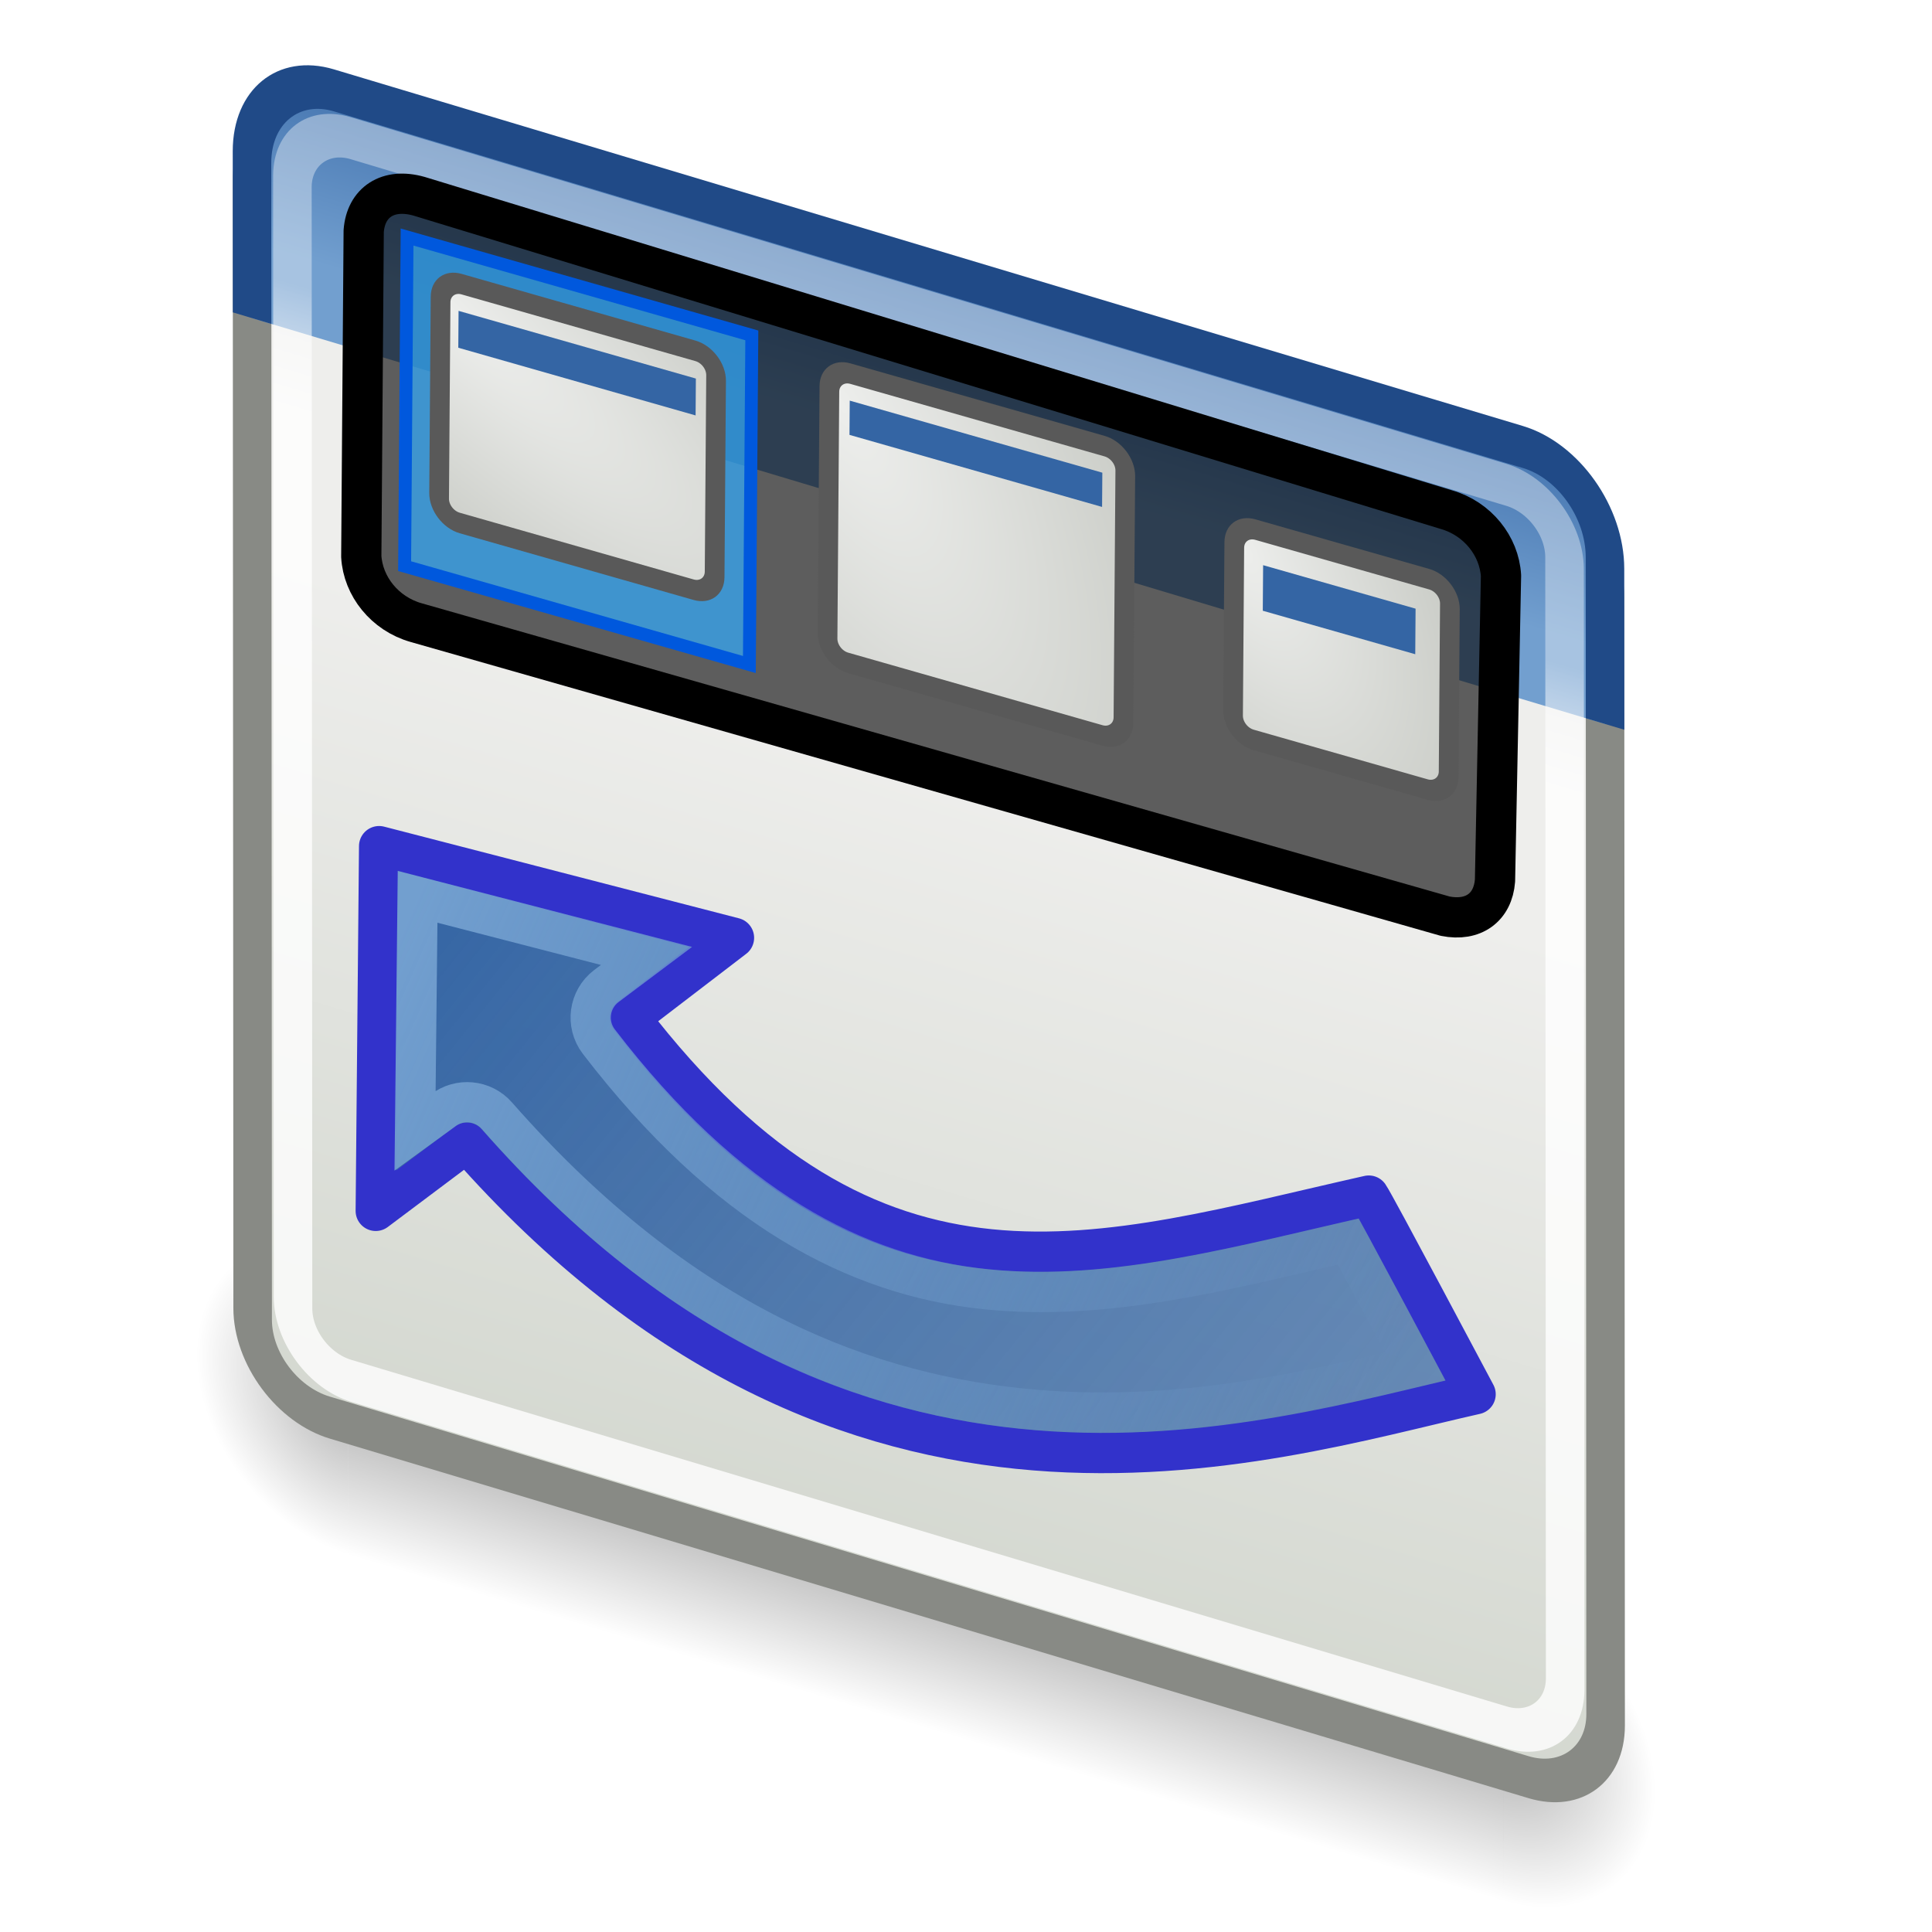
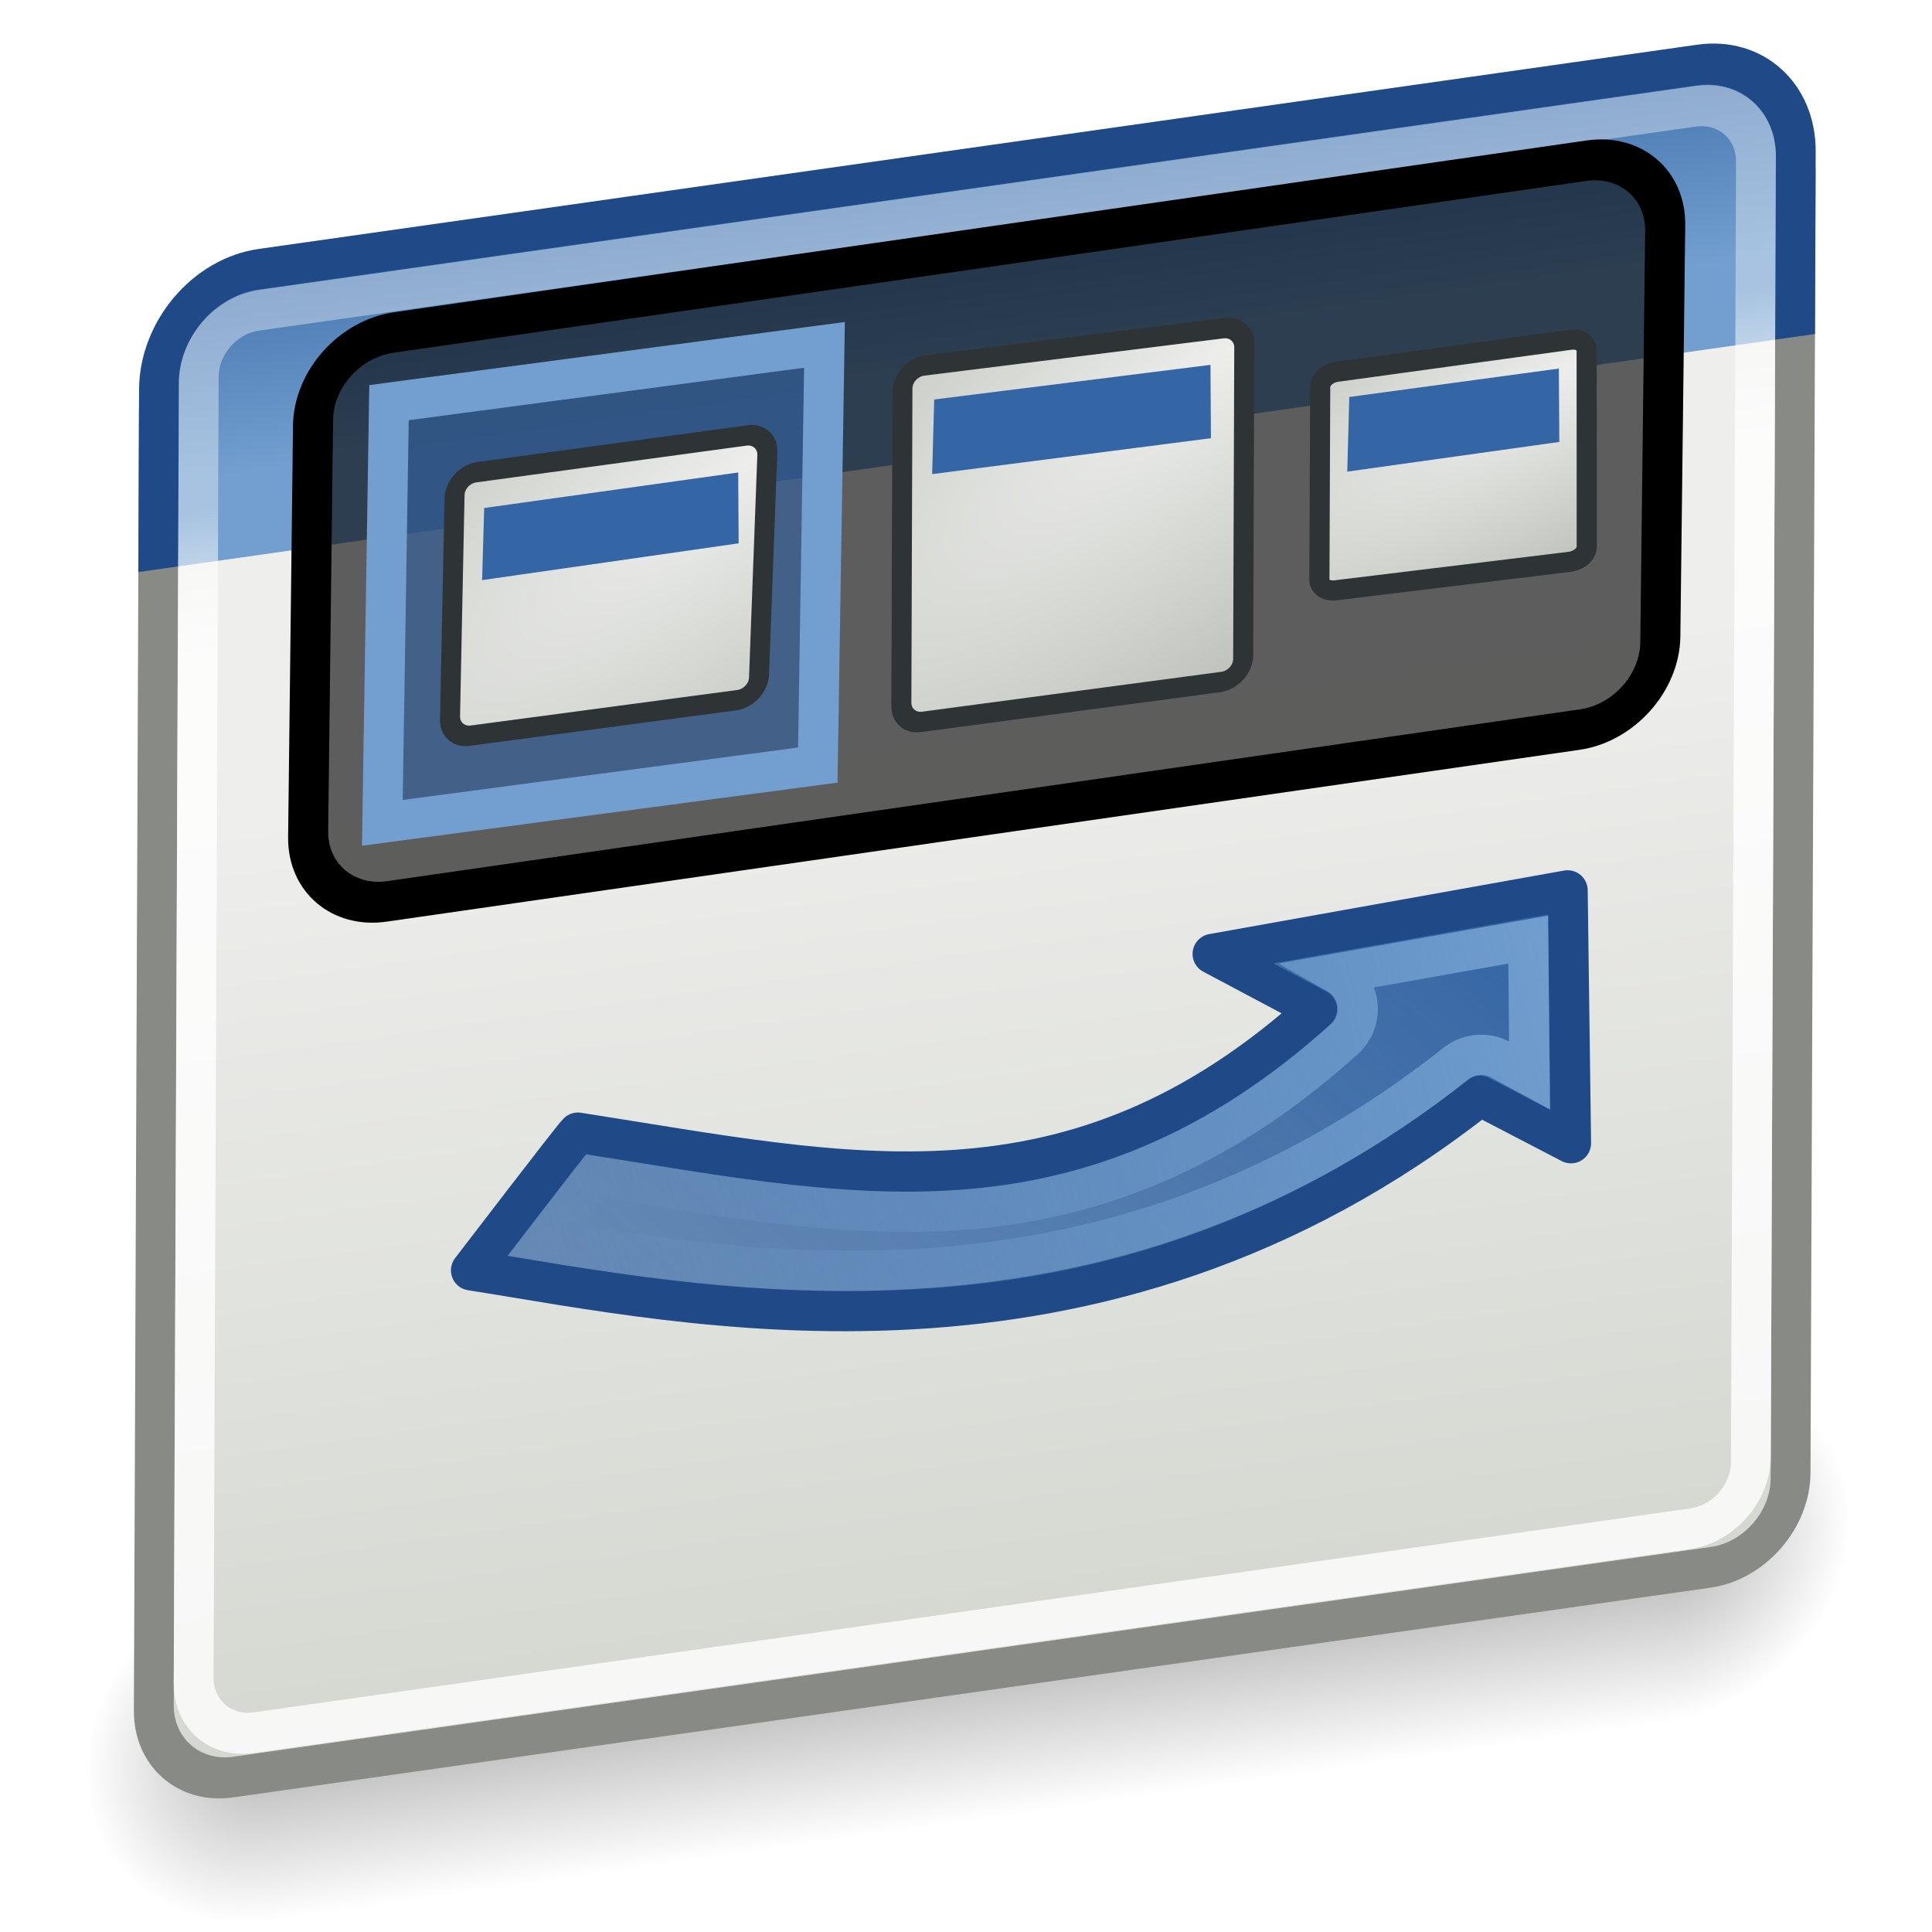
<svg xmlns="http://www.w3.org/2000/svg" xmlns:xlink="http://www.w3.org/1999/xlink" width="48px" height="48px" id="svg11300">
  <defs id="defs3">
-     <linearGradient id="linearGradient4114">
-       <stop style="stop-color:#729fcf;stop-opacity:1;" offset="0" id="stop4116" />
-       <stop style="stop-color:#729fcf;stop-opacity:0;" offset="1" id="stop4118" />
+     <linearGradient id="linearGradient7318">
+       <stop style="stop-color:#729fcf;stop-opacity:1;" offset="0" id="stop7320" />
+       <stop style="stop-color:#729fcf;stop-opacity:0;" offset="1" id="stop7322" />
    </linearGradient>
    <linearGradient id="linearGradient47870">
      <stop id="stop47872" offset="0" style="stop-color:#000000;stop-opacity:0" />
      <stop id="stop47878" offset="0.5" style="stop-color:#000000;stop-opacity:1" />
      <stop id="stop47874" offset="1" style="stop-color:#000000;stop-opacity:0" />
    </linearGradient>
    <linearGradient id="linearGradient51765">
      <stop id="stop51767" offset="0" style="stop-color:#000000;stop-opacity:1" />
      <stop id="stop51769" offset="1" style="stop-color:#000000;stop-opacity:0" />
    </linearGradient>
    <linearGradient id="linearGradient2781">
      <stop id="stop2783" offset="0" style="stop-color:#d3d7cf;stop-opacity:1" />
      <stop id="stop2785" offset="1" style="stop-color:#eeeeec;stop-opacity:1" />
    </linearGradient>
    <linearGradient id="linearGradient3674">
      <stop id="stop3676" offset="0" style="stop-color:#3465a4;stop-opacity:1" />
      <stop id="stop3678" offset="1" style="stop-color:#729fcf;stop-opacity:1;" />
    </linearGradient>
    <linearGradient id="linearGradient3690">
      <stop id="stop3692" offset="0" style="stop-color:white;stop-opacity:1;" />
      <stop id="stop3694" offset="1" style="stop-color:white;stop-opacity:0.469" />
    </linearGradient>
-     <linearGradient xlink:href="#linearGradient47870" id="linearGradient2282" gradientUnits="userSpaceOnUse" gradientTransform="matrix(0.9788196,0,0,0.7154223,-8.500802,52.11272)" x1="32.085" y1="-14.402" x2="32.085" y2="-5.563" />
-     <radialGradient xlink:href="#linearGradient51765" id="radialGradient2284" gradientUnits="userSpaceOnUse" gradientTransform="matrix(1.957639,-8.146468e-7,6.6614241e-7,1.456579,-59.01756,62.73807)" cx="51.438" cy="-12.203" fx="51.438" fy="-12.203" r="2.172" />
-     <radialGradient xlink:href="#linearGradient51765" id="radialGradient2286" gradientUnits="userSpaceOnUse" gradientTransform="matrix(-1.957639,-9.2540676e-8,-1.2888861e-7,1.456579,110.0178,62.73803)" cx="51.438" cy="-12.203" fx="51.438" fy="-12.203" r="2.172" />
-     <linearGradient xlink:href="#linearGradient3690" id="linearGradient2289" gradientUnits="userSpaceOnUse" gradientTransform="matrix(1.260542,0,0,1.205855,-7.473393,-4.945944)" x1="9.5" y1="16.264" x2="9.5" y2="13.409" />
-     <linearGradient xlink:href="#linearGradient3674" id="linearGradient2292" gradientUnits="userSpaceOnUse" gradientTransform="matrix(1.244631,0,0,1.270795,-7.074154,-5.301762)" x1="23.069" y1="6.799" x2="23.069" y2="12.403" />
-     <linearGradient xlink:href="#linearGradient2781" id="linearGradient2295" gradientUnits="userSpaceOnUse" gradientTransform="matrix(1.244631,0,0,1.176776,-7.074154,-3.982654)" x1="24.926" y1="40" x2="24.926" y2="19.539" />
+     <linearGradient xlink:href="#linearGradient47870" id="linearGradient2262" gradientUnits="userSpaceOnUse" gradientTransform="matrix(0.9788196,0,0,0.7154223,-8.500802,52.11272)" x1="32.085" y1="-14.402" x2="32.085" y2="-5.563" />
+     <radialGradient xlink:href="#linearGradient51765" id="radialGradient2264" gradientUnits="userSpaceOnUse" gradientTransform="matrix(1.957639,-8.146468e-7,6.6614241e-7,1.456579,-59.01756,62.73807)" cx="51.438" cy="-12.203" fx="51.438" fy="-12.203" r="2.172" />
+     <radialGradient xlink:href="#linearGradient51765" id="radialGradient2266" gradientUnits="userSpaceOnUse" gradientTransform="matrix(-1.957639,-9.2540676e-8,-1.2888861e-7,1.456579,110.0178,62.73803)" cx="51.438" cy="-12.203" fx="51.438" fy="-12.203" r="2.172" />
+     <linearGradient xlink:href="#linearGradient2781" id="linearGradient2268" gradientUnits="userSpaceOnUse" gradientTransform="matrix(1.244631,0,0,1.176776,-7.074154,-3.982654)" x1="24.926" y1="40" x2="24.926" y2="19.539" />
+     <linearGradient xlink:href="#linearGradient3674" id="linearGradient2270" gradientUnits="userSpaceOnUse" gradientTransform="matrix(1.244631,0,0,1.270795,-7.074154,-5.301762)" x1="23.069" y1="6.799" x2="23.069" y2="12.403" />
+     <linearGradient xlink:href="#linearGradient3690" id="linearGradient2272" gradientUnits="userSpaceOnUse" gradientTransform="matrix(1.260542,0,0,1.205855,-7.473393,-4.945944)" x1="9.5" y1="16.264" x2="9.5" y2="13.409" />
+     <linearGradient id="linearGradient8440">
+       <stop style="stop-color:#edeeec;stop-opacity:1;" offset="0" id="stop8442" />
+       <stop style="stop-color:#babdb6;stop-opacity:1;" offset="1" id="stop8444" />
+     </linearGradient>
    <linearGradient id="linearGradient8553">
-       <stop id="stop8555" offset="0" style="stop-color:#3465a4;stop-opacity:0.706;" />
-       <stop style="stop-color:#3465a4;stop-opacity:0.835;" offset="0.5" id="stop8559" />
-       <stop id="stop8557" offset="1" style="stop-color:#3465a4;stop-opacity:1;" />
+       <stop style="stop-color:#3465a4;stop-opacity:0.706;" offset="0" id="stop8555" />
+       <stop id="stop8559" offset="0.5" style="stop-color:#3465a4;stop-opacity:0.835;" />
+       <stop style="stop-color:#3465a4;stop-opacity:1;" offset="1" id="stop8557" />
    </linearGradient>
-     <linearGradient id="linearGradient8440">
-       <stop id="stop8442" offset="0" style="stop-color:#edeeec;stop-opacity:1;" />
-       <stop id="stop8444" offset="1" style="stop-color:#babdb6;stop-opacity:1;" />
-     </linearGradient>
-     <linearGradient xlink:href="#linearGradient8553" id="linearGradient2350" gradientUnits="userSpaceOnUse" gradientTransform="matrix(-0.7489158,2.7665054e-2,-0.2120152,-0.714025,48.88966,48.718)" x1="17.253" y1="14.878" x2="40.129" y2="39.725" />
-     <linearGradient xlink:href="#linearGradient4114" id="linearGradient4120" x1="10.438" y1="22.062" x2="35.125" y2="32.938" gradientUnits="userSpaceOnUse" />
-     <radialGradient xlink:href="#linearGradient8440" id="radialGradient4520" gradientUnits="userSpaceOnUse" gradientTransform="matrix(0.8202327,8.149437,-7.049365,-3.955851,2066.345,-2096.66)" cx="422.427" cy="339.19" fx="422.427" fy="339.19" r="1.899" />
-     <radialGradient xlink:href="#linearGradient8440" id="radialGradient4526" gradientUnits="userSpaceOnUse" gradientTransform="matrix(0.7158241,4.750079,-10.14344,-4.794952,3149.869,-375.682)" cx="422.427" cy="339.19" fx="422.427" fy="339.19" r="1.899" />
-     <radialGradient xlink:href="#linearGradient8440" id="radialGradient4530" gradientUnits="userSpaceOnUse" gradientTransform="matrix(0.6346222,5.27347,-4.51639,-1.599045,1295.979,-1680.407)" cx="422.427" cy="339.19" fx="422.427" fy="339.19" r="1.899" />
+     <linearGradient xlink:href="#linearGradient8553" id="linearGradient6889" gradientUnits="userSpaceOnUse" gradientTransform="matrix(0.7489158,1.9179097e-2,0.2120152,-0.4950055,-0.52481,41.32146)" x1="17.253" y1="14.878" x2="40.129" y2="39.725" />
+     <radialGradient xlink:href="#linearGradient8440" id="radialGradient6901" gradientUnits="userSpaceOnUse" gradientTransform="matrix(0.7820854,5.237895,-11.08238,-5.287375,3409.458,-404.7387)" cx="422.427" cy="339.19" fx="422.427" fy="339.19" r="1.899" />
+     <radialGradient xlink:href="#linearGradient8440" id="radialGradient6917" gradientUnits="userSpaceOnUse" gradientTransform="matrix(0.7820854,5.237895,-11.08238,-5.287376,3397.445,-405.5518)" cx="422.427" cy="339.19" fx="422.427" fy="339.19" r="1.899" />
+     <radialGradient xlink:href="#linearGradient8440" id="radialGradient6929" gradientUnits="userSpaceOnUse" gradientTransform="matrix(-0.6850963,3.231959,8.612469,-4.252089,-2592.734,86.08107)" cx="422.427" cy="339.19" fx="422.427" fy="339.19" r="1.899" />
+     <linearGradient xlink:href="#linearGradient7318" id="linearGradient7324" x1="38.938" y1="22.281" x2="12.969" y2="29.781" gradientUnits="userSpaceOnUse" />
+     <linearGradient xlink:href="#linearGradient7318" id="linearGradient7328" gradientUnits="userSpaceOnUse" x1="38.938" y1="22.281" x2="12.969" y2="29.781" />
  </defs>
  <g id="layer1">
-     <g id="g2328" transform="matrix(0.818401,0.24549,4.9290772e-4,0.8921868,3.38863,-4.13333)">
+     <g id="g2253" transform="matrix(0.9900701,-0.1405747,-3.9645589e-3,1.010592,0.5117694,1.974758)">
      <g id="g54724" transform="matrix(1.084207,0,0,1.36184,-3.702941,-19.37857)">
-         <rect id="rect46899" style="opacity:0.3;fill:url(#linearGradient2282);fill-opacity:1;fill-rule:evenodd;stroke:none;stroke-width:1.024;stroke-linecap:butt;stroke-linejoin:miter;stroke-miterlimit:4;stroke-dasharray:none;stroke-dashoffset:0;stroke-opacity:1" y="41.809" x="9.322" height="6.323" width="32.357" />
-         <path id="path48849" style="opacity:0.3;fill:url(#radialGradient2284);fill-opacity:1;fill-rule:evenodd;stroke:none;stroke-width:1.024;stroke-linecap:butt;stroke-linejoin:miter;stroke-miterlimit:4;stroke-dasharray:none;stroke-dashoffset:0;stroke-opacity:1" d="M 41.678,41.8 L 41.678,48.127 C 44.022,48.103 45.93,46.705 45.93,44.974 C 45.93,43.243 44.022,41.824 41.678,41.8 z" />
-         <path id="path52742" style="opacity:0.3;fill:url(#radialGradient2286);fill-opacity:1;fill-rule:evenodd;stroke:none;stroke-width:1.024;stroke-linecap:butt;stroke-linejoin:miter;stroke-miterlimit:4;stroke-dasharray:none;stroke-dashoffset:0;stroke-opacity:1" d="M 9.322,41.8 L 9.322,48.127 C 6.978,48.103 5.07,46.705 5.07,44.974 C 5.07,43.243 6.978,41.824 9.322,41.8 z" />
+         <rect id="rect46899" style="opacity:0.3;fill:url(#linearGradient2262);fill-opacity:1;fill-rule:evenodd;stroke:none;stroke-width:1.024;stroke-linecap:butt;stroke-linejoin:miter;stroke-miterlimit:4;stroke-dasharray:none;stroke-dashoffset:0;stroke-opacity:1" y="41.809" x="9.322" height="6.323" width="32.357" />
+         <path id="path48849" style="opacity:0.3;fill:url(#radialGradient2264);fill-opacity:1;fill-rule:evenodd;stroke:none;stroke-width:1.024;stroke-linecap:butt;stroke-linejoin:miter;stroke-miterlimit:4;stroke-dasharray:none;stroke-dashoffset:0;stroke-opacity:1" d="M 41.678,41.8 L 41.678,48.127 C 44.022,48.103 45.93,46.705 45.93,44.974 C 45.93,43.243 44.022,41.824 41.678,41.8 z" />
+         <path id="path52742" style="opacity:0.3;fill:url(#radialGradient2266);fill-opacity:1;fill-rule:evenodd;stroke:none;stroke-width:1.024;stroke-linecap:butt;stroke-linejoin:miter;stroke-miterlimit:4;stroke-dasharray:none;stroke-dashoffset:0;stroke-opacity:1" d="M 9.322,41.8 L 9.322,48.127 C 6.978,48.103 5.07,46.705 5.07,44.974 C 5.07,43.243 6.978,41.824 9.322,41.8 z" />
      </g>
-       <rect ry="2.242" rx="2.341" y="6.608" x="3.505" height="35.892" width="41.073" id="rect1915" style="fill:url(#linearGradient2295);fill-opacity:1;stroke:#888a85;stroke-width:1.17;stroke-miterlimit:4;stroke-dasharray:none;stroke-opacity:1" />
-       <path id="path1917" d="M 3.505,12.528 L 3.505,8.042 C 3.505,6.634 4.615,5.5 5.994,5.5 L 42.089,5.5 C 43.468,5.5 44.578,6.634 44.578,8.042 L 44.578,12.528" style="fill:url(#linearGradient2292);fill-opacity:1;stroke:#204a87;stroke-width:1.17;stroke-miterlimit:4;stroke-opacity:1" />
-       <rect ry="1.694" rx="1.768" y="6.692" x="4.731" height="34.605" width="38.619" id="rect1919" style="opacity:0.8;fill:none;fill-opacity:1;stroke:url(#linearGradient2289);stroke-width:1.17;stroke-miterlimit:4;stroke-dasharray:none;stroke-opacity:1" />
+       <rect ry="1.979" rx="2" y="6.608" x="3.505" height="35.892" width="41.073" id="rect1915" style="fill:url(#linearGradient2268);fill-opacity:1;stroke:#888a85;stroke-width:1;stroke-miterlimit:4;stroke-dasharray:none;stroke-opacity:1" />
+       <path id="path1917" d="M 3.505,12.528 L 3.505,8.042 C 3.505,6.634 4.615,5.5 5.994,5.5 L 42.089,5.5 C 43.468,5.5 44.578,6.634 44.578,8.042 L 44.578,12.528" style="fill:url(#linearGradient2270);fill-opacity:1;stroke:#204a87;stroke-width:1;stroke-miterlimit:4;stroke-opacity:1" />
+       <rect ry="1.495" rx="1.511" y="6.51" x="4.502" height="34.97" width="39.077" id="rect1919" style="opacity:0.8;fill:none;fill-opacity:1;stroke:url(#linearGradient2272);stroke-width:1;stroke-miterlimit:4;stroke-dasharray:none;stroke-opacity:1" />
    </g>
-     <path id="rect9250" d="M 10.415,4.877 C 9.636,4.655 9.09,5.028 9.036,5.739 L 8.976,13.825 C 9.019,14.564 9.557,15.246 10.336,15.468 L 35.905,22.762 C 36.607,22.902 37.093,22.542 37.143,21.876 L 37.292,14.304 C 37.249,13.566 36.711,12.883 35.932,12.661 L 10.415,4.877 z" style="fill:#000000;fill-opacity:0.609;fill-rule:evenodd;stroke:#000000;stroke-width:1;stroke-linecap:round;stroke-linejoin:round;stroke-miterlimit:2;stroke-dasharray:none;stroke-dashoffset:0;stroke-opacity:1" />
-     <rect y="2.998" x="10.54" height="8.177" width="8.907" id="rect4116" style="fill:#33adff;fill-opacity:0.696;fill-rule:evenodd;stroke:#0058dd;stroke-width:0.333;stroke-linecap:round;stroke-linejoin:miter;stroke-miterlimit:2;stroke-dasharray:none;stroke-dashoffset:0;stroke-opacity:1" transform="matrix(0.9616396,0.274316,-7.4330387e-3,0.9999724,0,0)" />
-     <rect ry="0.528" rx="0.538" y="3.78" x="11.416" height="5.935" width="7.118" id="rect2949" style="fill:url(#radialGradient4526);fill-opacity:1;fill-rule:evenodd;stroke:#595959;stroke-width:0.509;stroke-linecap:round;stroke-linejoin:miter;stroke-miterlimit:2;stroke-dasharray:none;stroke-dashoffset:0;stroke-opacity:1" transform="matrix(0.9616396,0.274316,-7.4330389e-3,0.9999724,0,0)" />
-     <rect transform="matrix(0.9616396,0.2743161,-7.4330391e-3,0.9999724,0,0)" y="4.464" x="11.882" height="0.916" width="6.131" id="rect3348" style="fill:#3465a4;fill-opacity:1;fill-rule:evenodd;stroke:none;stroke-width:0.5;stroke-linecap:round;stroke-linejoin:miter;stroke-miterlimit:2;stroke-dasharray:none;stroke-dashoffset:0;stroke-opacity:1" />
-     <rect style="fill:url(#radialGradient4520);fill-opacity:1;fill-rule:evenodd;stroke:#595959;stroke-width:0.509;stroke-linecap:round;stroke-linejoin:miter;stroke-miterlimit:2;stroke-dasharray:none;stroke-dashoffset:0;stroke-opacity:1" id="rect3340" width="7.645" height="7.188" x="21.457" y="3.249" rx="0.538" ry="0.528" transform="matrix(0.9616396,0.274316,-7.4330391e-3,0.9999724,0,0)" />
-     <rect style="fill:#3465a4;fill-opacity:1;fill-rule:evenodd;stroke:none;stroke-width:0.5;stroke-linecap:round;stroke-linejoin:miter;stroke-miterlimit:2;stroke-dasharray:none;stroke-dashoffset:0;stroke-opacity:1" id="rect4112" width="6.526" height="0.851" x="21.984" y="3.923" transform="matrix(0.9616396,0.274316,-7.4330391e-3,0.9999724,0,0)" />
-     <rect ry="0.528" rx="0.538" y="4.252" x="31.926" height="5.227" width="5.57" id="rect3344" style="fill:url(#radialGradient4530);fill-opacity:1;fill-rule:evenodd;stroke:#595959;stroke-width:0.509;stroke-linecap:round;stroke-linejoin:miter;stroke-miterlimit:2;stroke-dasharray:none;stroke-dashoffset:0;stroke-opacity:1" transform="matrix(0.9616396,0.274316,-7.4330392e-3,0.9999724,0,0)" />
-     <rect y="5.079" x="32.673" height="1.132" width="3.939" id="rect4114" style="fill:#3465a4;fill-opacity:1;fill-rule:evenodd;stroke:none;stroke-width:0.5;stroke-linecap:round;stroke-linejoin:miter;stroke-miterlimit:2;stroke-dasharray:none;stroke-dashoffset:0;stroke-opacity:1" transform="matrix(0.9616396,0.274316,-7.4330392e-3,0.9999724,0,0)" />
-     <path style="fill:url(#linearGradient2350);fill-opacity:1;fill-rule:evenodd;stroke:#3232cb;stroke-width:1;stroke-linecap:butt;stroke-linejoin:round;stroke-miterlimit:4;stroke-dasharray:none;stroke-opacity:1" d="M 34.007,29.704 C 27.302,31.211 21.742,33.227 15.647,25.283 L 18.236,23.3 L 9.419,21.022 L 9.335,30.084 L 11.596,28.388 C 21.132,39.24 31.337,35.84 36.661,34.639 C 36.558,34.452 34.154,29.911 34.007,29.704 z" id="path6755" />
-     <path style="fill:none;fill-opacity:1;fill-rule:evenodd;stroke:url(#linearGradient4120);stroke-width:1;stroke-linecap:butt;stroke-linejoin:miter;stroke-miterlimit:4;stroke-dasharray:none;stroke-opacity:1" id="path3731" d="M 10.375,22.281 L 10.312,28.094 L 11,27.594 C 11.41,27.272 12,27.327 12.344,27.719 C 16.963,32.976 21.588,34.692 25.781,35.031 C 29.413,35.325 32.57,34.552 35.156,33.938 C 34.914,33.485 34.801,33.274 34.469,32.656 C 34.153,32.068 33.84,31.483 33.594,31.031 C 33.554,30.958 33.536,30.909 33.5,30.844 C 30.447,31.552 27.504,32.338 24.5,32.031 C 21.257,31.7 18.034,29.993 14.875,25.875 C 14.548,25.443 14.632,24.828 15.062,24.5 L 16.062,23.75 L 10.375,22.281 z" />
+     <rect style="opacity:1;fill:#000000;fill-opacity:0.609;fill-rule:evenodd;stroke:#000000;stroke-width:1.006;stroke-linecap:round;stroke-linejoin:miter;stroke-miterlimit:4;stroke-dasharray:none;stroke-dashoffset:0;stroke-opacity:1" id="rect2305" width="33.941" height="14.135" x="7.997" y="9.687" rx="2" ry="1.956" transform="matrix(0.9897847,-0.1425698,-1.1861077e-2,0.9999297,0,0)" />
+     <rect style="opacity:1;fill:#3465a4;fill-opacity:0.609;fill-rule:evenodd;stroke:#729fcf;stroke-width:1.005;stroke-linecap:round;stroke-linejoin:miter;stroke-miterlimit:4;stroke-dasharray:none;stroke-dashoffset:0;stroke-opacity:1" id="rect3648" width="10.914" height="10.441" x="9.93" y="11.311" transform="matrix(0.9913141,-0.1315152,-1.5843964e-2,0.9998745,0,0)" />
+     <path transform="matrix(-0.9871989,0.1594942,-2.0387261e-2,0.9997922,0,0)" style="fill:url(#radialGradient6901);fill-opacity:1;fill-rule:evenodd;stroke:#2e3436;stroke-width:0.504;stroke-linecap:round;stroke-linejoin:miter;stroke-miterlimit:2;stroke-dashoffset:0;stroke-opacity:1" d="M -19.071,13.865 L -12.271,13.693 C -11.973,13.693 -11.733,13.926 -11.733,14.216 L -11.733,19.714 C -11.733,20.004 -11.973,20.237 -12.271,20.237 L -18.976,20.425 C -19.274,20.425 -19.514,20.192 -19.514,19.902 L -19.609,14.388 C -19.609,14.098 -19.369,13.865 -19.071,13.865 z" id="rect2949" />
+     <path transform="matrix(-0.9851059,0.1719486,-1.8871077e-2,0.9998219,0,0)" style="fill:#3465a4;fill-opacity:1;fill-rule:evenodd;stroke:none;stroke-width:0.5;stroke-linecap:round;stroke-linejoin:miter;stroke-miterlimit:2;stroke-dashoffset:0;stroke-opacity:1" d="M -18.905,14.992 L -12.494,14.772 L -12.476,16.561 L -18.95,16.76 L -18.905,14.992 z" id="rect3348" />
+     <path style="fill:url(#linearGradient6889);fill-opacity:1;fill-rule:evenodd;stroke:#204a87;stroke-width:1;stroke-linecap:butt;stroke-linejoin:round;stroke-miterlimit:4;stroke-dasharray:none;stroke-opacity:1" d="M 14.358,28.14 C 21.063,29.185 26.623,30.583 32.718,25.075 L 30.129,23.7 L 38.946,22.121 L 39.03,28.403 L 36.769,27.227 C 27.233,34.75 17.028,32.394 11.704,31.561 C 11.807,31.432 14.211,28.283 14.358,28.14 z" id="path6755" />
+     <path transform="matrix(-0.9871989,0.1594942,-2.0387258e-2,0.9997922,0,0)" style="fill:url(#radialGradient6917);fill-opacity:1;fill-rule:evenodd;stroke:#2e3436;stroke-width:0.504;stroke-linecap:round;stroke-linejoin:miter;stroke-miterlimit:2;stroke-dashoffset:0;stroke-opacity:1" d="M -31.057,13.112 L -23.525,12.836 C -23.227,12.836 -22.987,13.07 -22.987,13.359 L -23.122,21.188 C -23.122,21.478 -23.362,21.711 -23.66,21.711 L -31.191,21.921 C -31.489,21.921 -31.729,21.688 -31.729,21.398 L -31.596,13.636 C -31.596,13.346 -31.355,13.112 -31.057,13.112 z" id="rect6913" />
+     <path style="fill:#3465a4;fill-opacity:1;fill-rule:evenodd;stroke:none;stroke-width:0.5;stroke-linecap:round;stroke-linejoin:miter;stroke-miterlimit:2;stroke-dashoffset:0;stroke-opacity:1" d="M 30.074,9.065 L 23.21,9.925 L 23.159,11.779 L 30.085,10.887 L 30.074,9.065 z" id="path6922" />
+     <path id="path6925" d="M 39.015,8.441 L 33.222,9.236 C 32.993,9.265 32.805,9.428 32.8,9.603 L 32.78,14.402 C 32.775,14.577 32.956,14.694 33.185,14.666 L 39,13.958 C 39.229,13.929 39.418,13.765 39.422,13.591 L 39.42,8.704 C 39.425,8.53 39.244,8.412 39.015,8.441 z" style="fill:url(#radialGradient6929);fill-opacity:1;fill-rule:evenodd;stroke:#2e3436;stroke-width:0.5;stroke-linecap:round;stroke-linejoin:miter;stroke-miterlimit:2;stroke-dashoffset:0;stroke-opacity:1" />
+     <path id="path6931" d="M 38.729,9.157 L 33.523,9.863 L 33.472,11.717 L 38.741,10.98 L 38.729,9.157 z" style="fill:#3465a4;fill-opacity:1;fill-rule:evenodd;stroke:none;stroke-width:0.5;stroke-linecap:round;stroke-linejoin:miter;stroke-miterlimit:2;stroke-dashoffset:0;stroke-opacity:1" />
+     <path style="fill:none;fill-opacity:1;fill-rule:evenodd;stroke:url(#linearGradient7328);stroke-width:1;stroke-linecap:butt;stroke-linejoin:miter;stroke-miterlimit:4;stroke-dasharray:none;stroke-opacity:1" id="path7326" d="M 37.969,23.344 L 33.219,24.188 C 33.5,24.347 33.689,24.631 33.726,24.952 C 33.763,25.274 33.644,25.593 33.406,25.812 C 30.213,28.698 27.022,29.842 23.844,30.062 C 20.859,30.27 17.884,29.716 14.781,29.219 C 14.751,29.258 14.72,29.27 14.688,29.312 C 14.445,29.628 14.124,30.057 13.812,30.469 C 13.718,30.593 13.655,30.691 13.562,30.812 C 19.153,31.734 27.786,33.041 36.156,26.438 C 36.464,26.184 36.893,26.135 37.25,26.312 L 38,26.719 L 37.969,23.344 z" />
  </g>
</svg>
